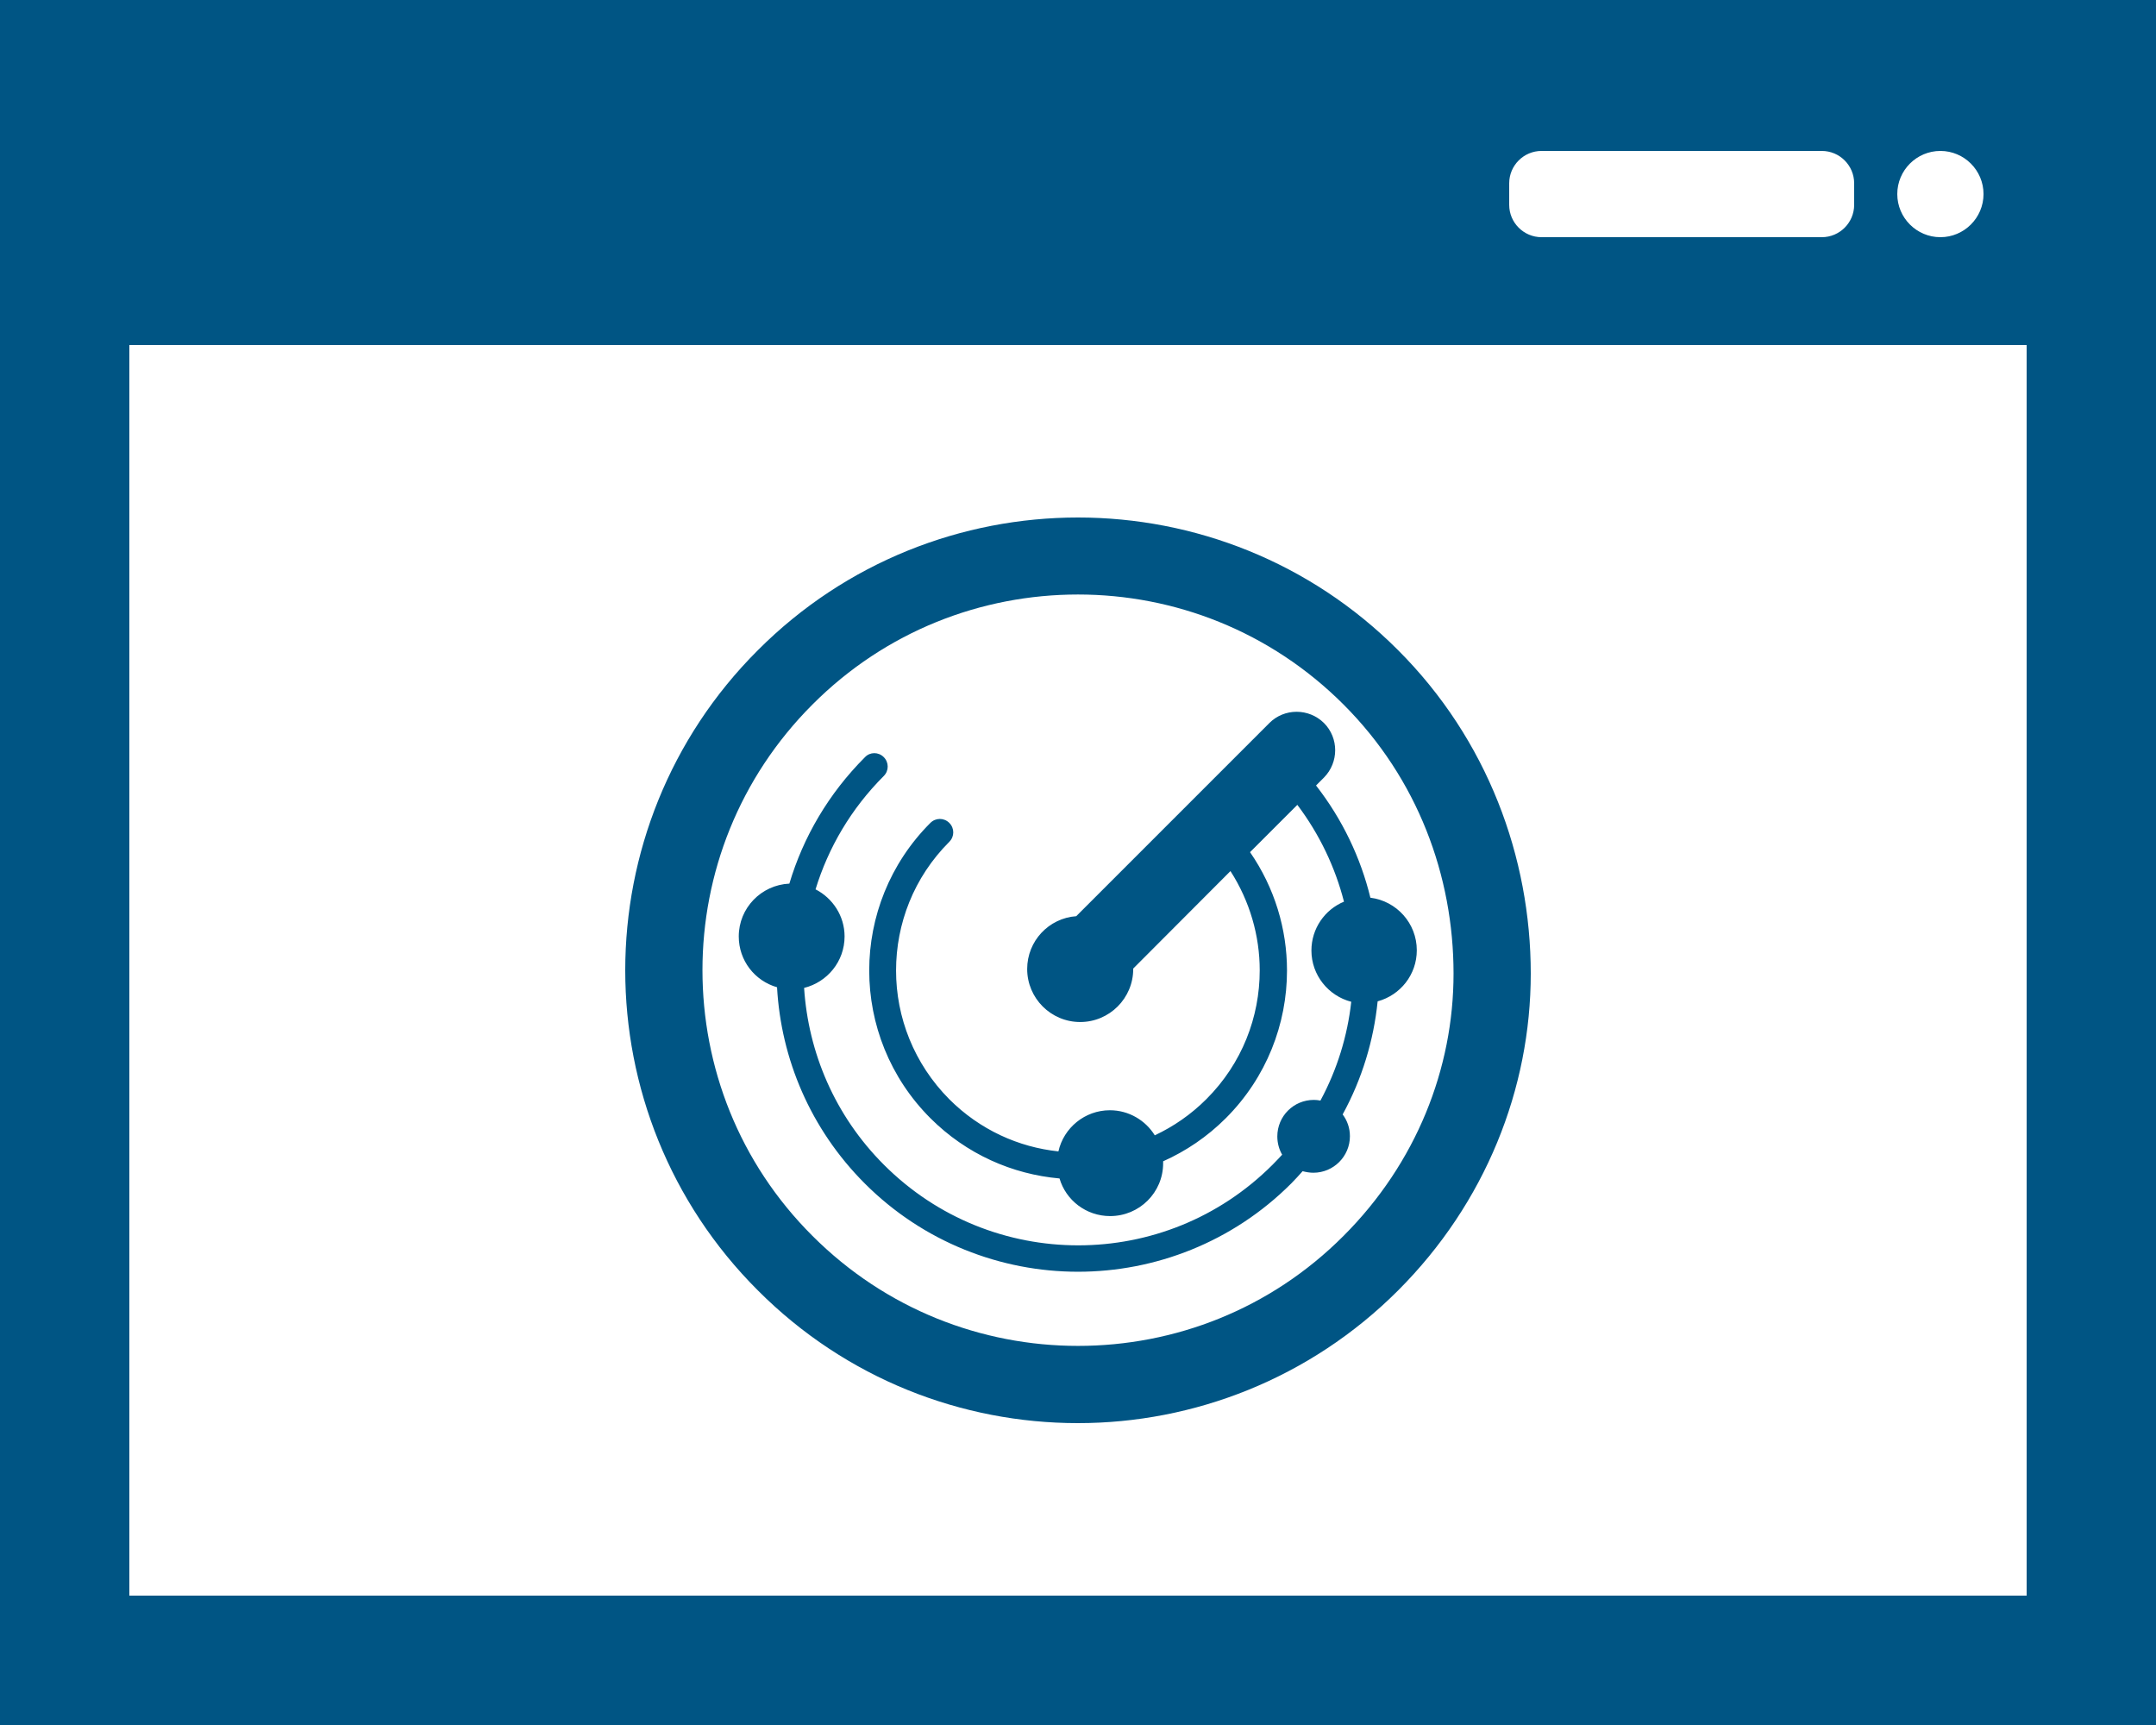
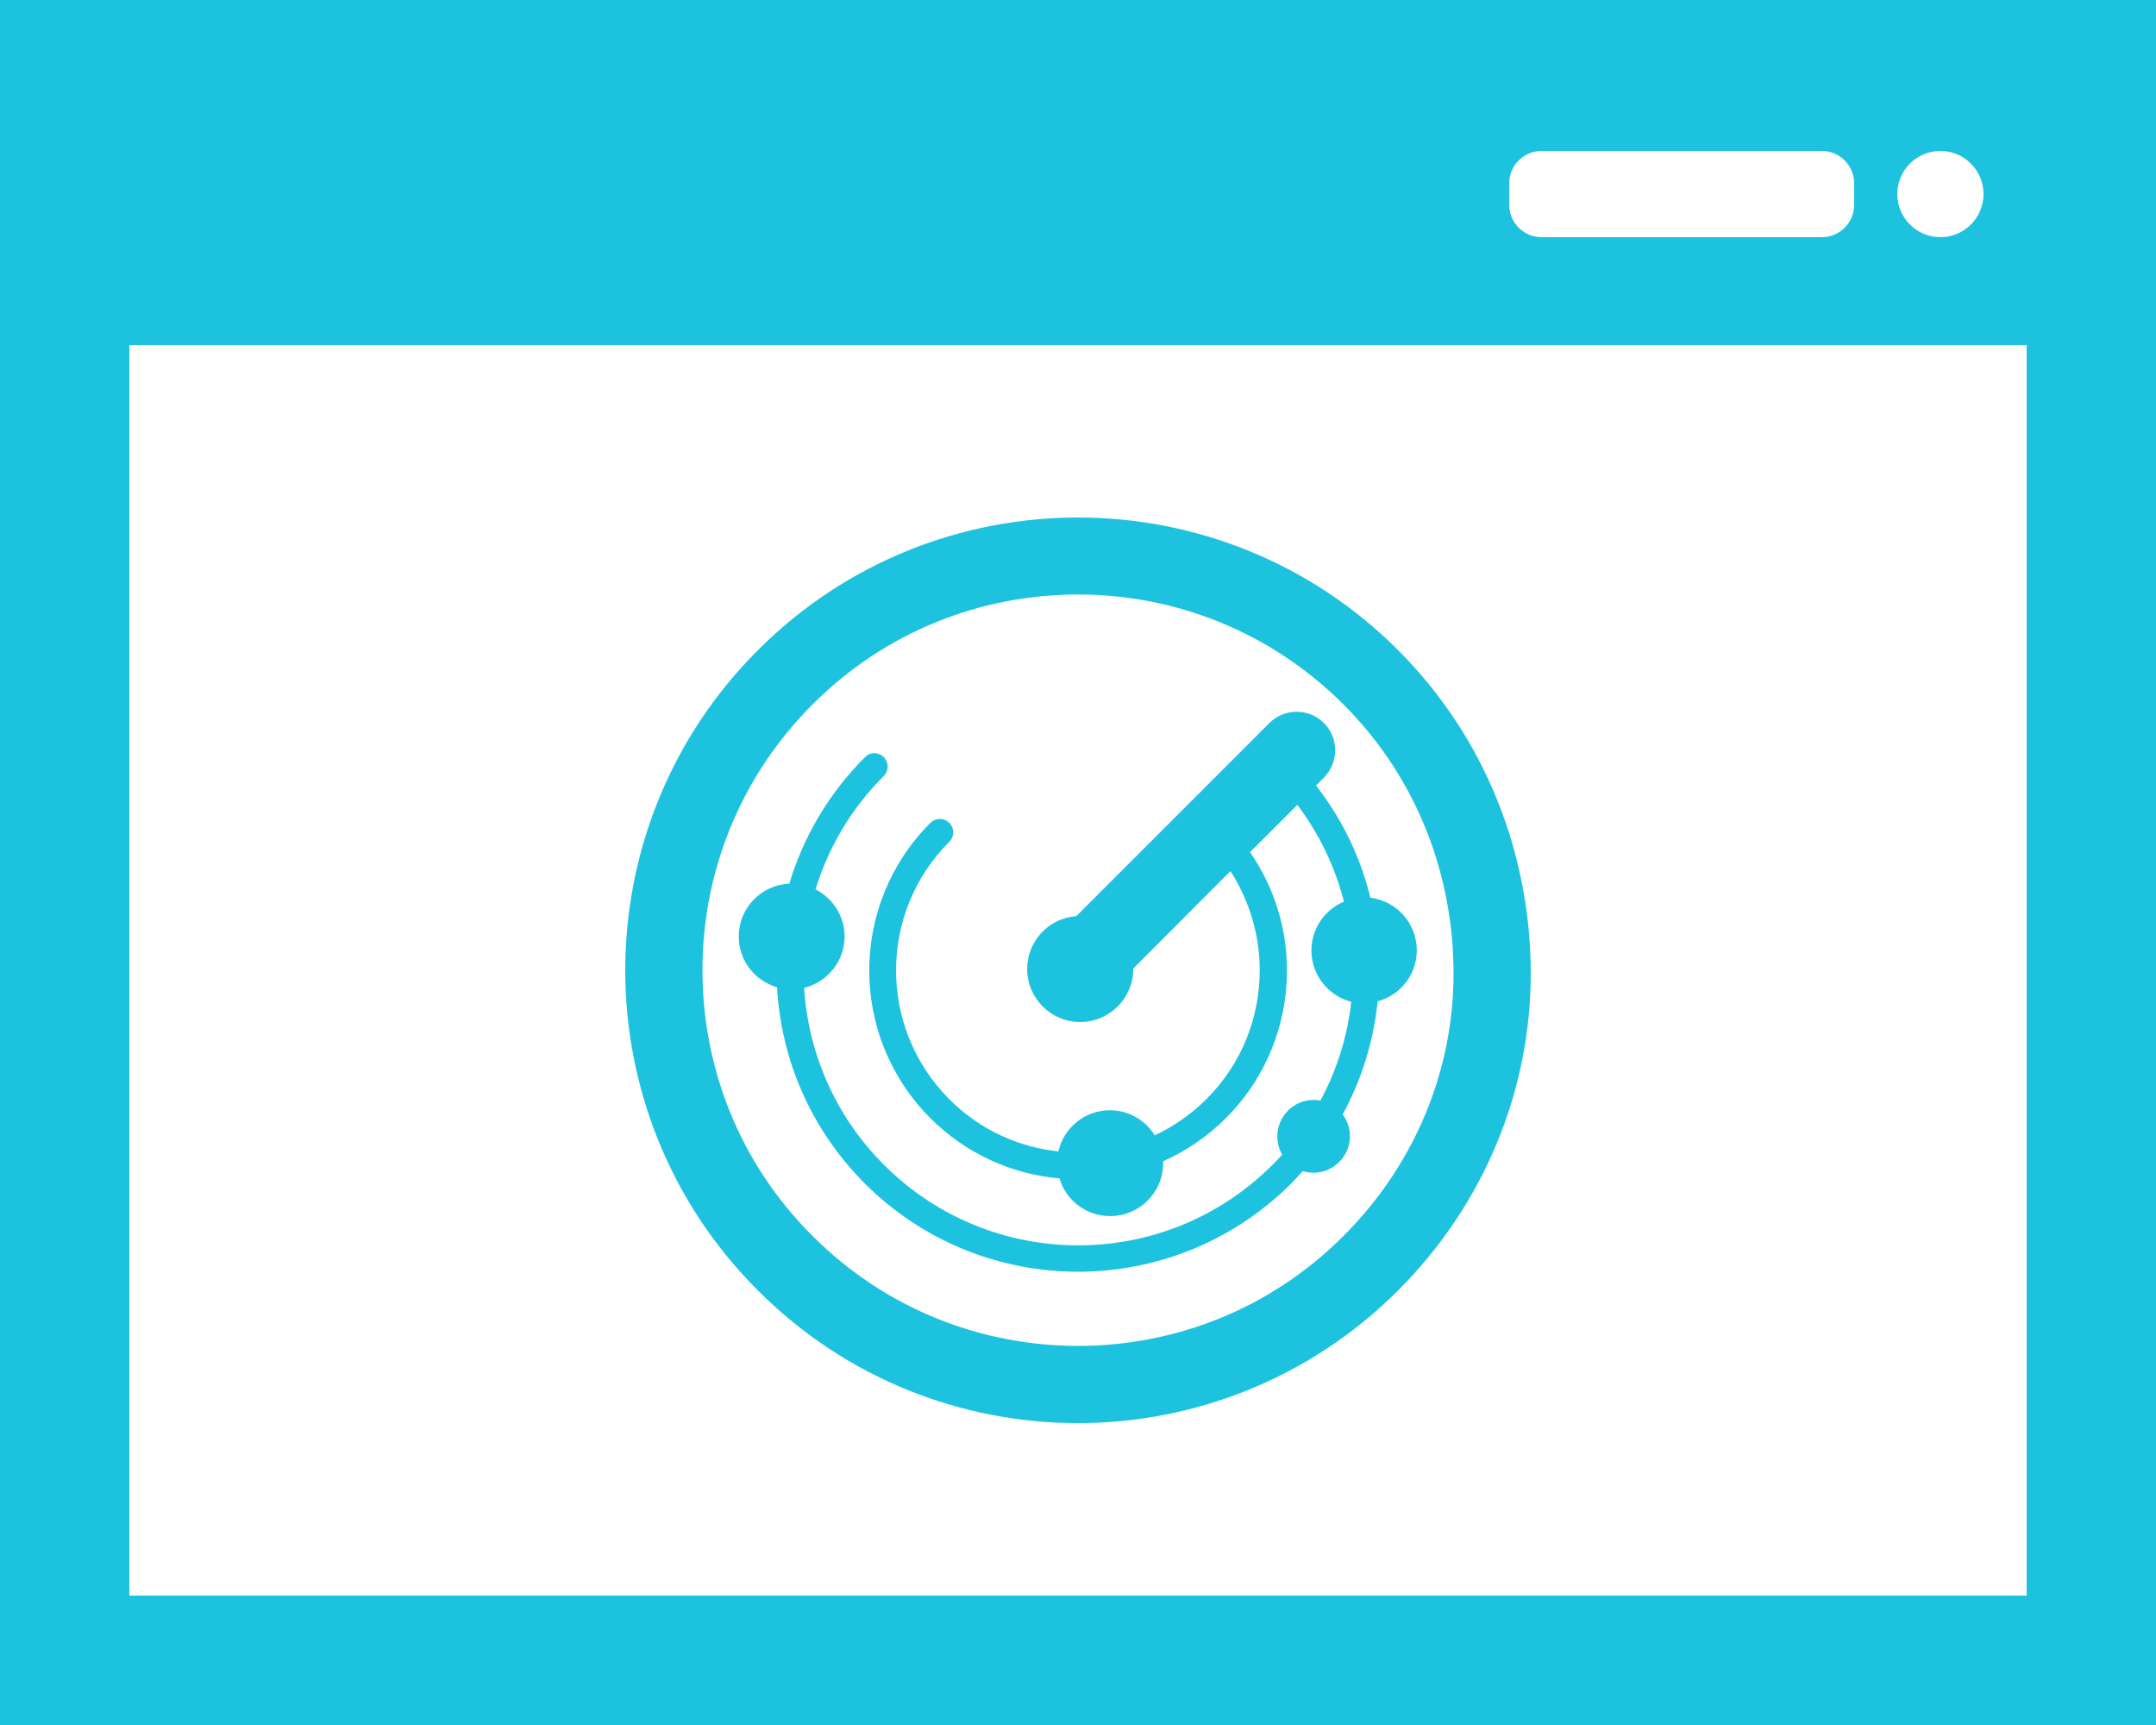
<svg xmlns="http://www.w3.org/2000/svg" version="1.1" x="0px" y="0px" viewBox="0 0 980 784" enable-background="new 0 0 1000 1000" xml:space="preserve" id="svg2" width="980" height="784">
  <defs id="defs12" />
-   <g id="g6" style="fill:#005584;fill-opacity:1" transform="translate(-10,-108)">
-     <path d="m 10,892 0,-784 980,0 0,784 -980,0 z M 852.8,191.3 c 0,-8.1 -6.6,-14.7 -14.7,-14.7 l -127.4,0 c -8.1,0 -14.7,6.6 -14.7,14.7 l 0,9.8 c 0,8.1 6.6,14.7 14.7,14.7 l 127.4,0 c 8.1,0 14.7,-6.6 14.7,-14.7 l 0,-9.8 z M 892,176.6 c -10.8,0 -19.6,8.8 -19.6,19.6 0,10.8 8.8,19.6 19.6,19.6 10.8,0 19.6,-8.8 19.6,-19.6 0,-10.8 -8.8,-19.6 -19.6,-19.6 z m 39.2,88.2 -862.4,0 0,568.4 862.4,0 0,-568.4 0,0 z M 500,343.2 c 52.6,0 105.4,20.1 145.5,60.3 40.6,40.6 60.3,94.1 60.3,147 0,52.3 -20.6,104.3 -60.3,144 -40.1,40.1 -92.9,60.3 -145.5,60.3 l -0.1,0 c -52.6,0 -105.3,-20.1 -145.4,-60.3 -40.2,-40.1 -60.3,-92.9 -60.3,-145.5 0,-52.6 20.1,-105.4 60.3,-145.5 40.1,-40.2 92.9,-60.3 145.5,-60.3 z M 379.3,669.7 c 33.4,33.4 77,50 120.7,50 43.8,0 87.4,-16.6 120.7,-50 33.1,-33.1 50,-76.1 50,-119.2 0,-44.4 -16.3,-88.6 -50,-122.3 -33.4,-33.4 -77,-50 -120.7,-50 -43.8,0 -87.4,16.6 -120.7,50 -33.4,33.4 -50,77 -50,120.7 0,43.9 16.6,87.5 50,120.8 z m 32.4,-217.6 c 2.4,2.4 2.4,6.2 0,8.6 -14.9,14.9 -25.2,32.6 -31,51.5 7.8,4 13.2,12.1 13.2,21.4 0,11.4 -7.9,20.8 -18.4,23.4 1.9,29.3 13.9,58 36.3,80.4 24.4,24.4 56.3,36.6 88.3,36.6 32,0 63.9,-12.2 88.3,-36.6 1.5,-1.5 2.9,-3 4.4,-4.6 -1.4,-2.4 -2.2,-5.3 -2.2,-8.3 0,-9.2 7.4,-16.6 16.6,-16.6 1,0 2,0.1 3,0.3 7.6,-14.1 12.3,-29.4 14,-44.9 -10.4,-2.7 -18.1,-12.1 -18.1,-23.3 0,-10 6.1,-18.6 14.8,-22.2 -4,-15.6 -11.1,-30.6 -21.2,-44 l -21.5,21.5 c 11.2,16.2 16.8,35 16.8,53.8 0,24.3 -9.3,48.6 -27.8,67.1 -8.5,8.5 -18.2,15 -28.5,19.6 0,0.3 0,0.6 0,0.9 0,13.3 -10.8,24 -24.1,24 -10.9,0 -20.1,-7.2 -23,-17.1 -21.4,-1.9 -42.3,-11 -58.7,-27.4 -18.5,-18.5 -27.8,-42.8 -27.8,-67.1 0,-24.3 9.3,-48.6 27.8,-67.1 2.4,-2.4 6.2,-2.4 8.6,0 2.4,2.4 2.4,6.2 0,8.6 -16.2,16.2 -24.2,37.3 -24.2,58.5 0,21.2 8.1,42.3 24.2,58.5 13.9,13.9 31.5,21.8 49.6,23.7 2.4,-10.7 12,-18.7 23.4,-18.7 8.6,0 16.2,4.6 20.4,11.4 8.5,-4 16.4,-9.4 23.5,-16.5 16.2,-16.2 24.2,-37.3 24.2,-58.5 0,-15.7 -4.5,-31.4 -13.3,-45.1 l -44.2,44.3 c 0,0.1 0,0.2 0,0.2 0,13.3 -10.8,24.1 -24.1,24.1 -13.3,0 -24.1,-10.8 -24.1,-24.1 0,-12.7 9.8,-23.1 22.3,-24 L 587,436.6 c 6.8,-6.8 17.9,-6.8 24.8,0 6.8,6.8 6.8,17.9 0,24.8 l -3.6,3.6 c 12,15.4 20.3,32.9 24.7,51 11.9,1.5 21.1,11.6 21.1,23.9 0,11.1 -7.5,20.4 -17.8,23.2 -1.8,17.8 -7.1,35.3 -15.9,51.4 2.1,2.8 3.3,6.2 3.3,9.9 0,9.2 -7.5,16.6 -16.6,16.6 -1.7,0 -3.4,-0.3 -4.9,-0.7 -1.7,1.9 -3.4,3.8 -5.2,5.6 C 570.2,672.6 535,686 500,686 c -35,0 -70.2,-13.4 -96.9,-40.1 -24.8,-24.8 -38.1,-56.8 -39.9,-89.2 -10.1,-2.9 -17.4,-12.1 -17.4,-23.1 0,-12.9 10.2,-23.4 23,-24 6.3,-21.1 17.8,-40.9 34.4,-57.5 2.3,-2.4 6.1,-2.4 8.5,0 z" id="path8" style="fill:#005584;fill-opacity:1" />
+   <g id="g6" style="fill:#1dc3de;fill-opacity:1" transform="translate(-10,-108)">
+     <path d="m 10,892 0,-784 980,0 0,784 -980,0 z M 852.8,191.3 c 0,-8.1 -6.6,-14.7 -14.7,-14.7 l -127.4,0 c -8.1,0 -14.7,6.6 -14.7,14.7 l 0,9.8 c 0,8.1 6.6,14.7 14.7,14.7 l 127.4,0 c 8.1,0 14.7,-6.6 14.7,-14.7 l 0,-9.8 z M 892,176.6 c -10.8,0 -19.6,8.8 -19.6,19.6 0,10.8 8.8,19.6 19.6,19.6 10.8,0 19.6,-8.8 19.6,-19.6 0,-10.8 -8.8,-19.6 -19.6,-19.6 z m 39.2,88.2 -862.4,0 0,568.4 862.4,0 0,-568.4 0,0 z M 500,343.2 c 52.6,0 105.4,20.1 145.5,60.3 40.6,40.6 60.3,94.1 60.3,147 0,52.3 -20.6,104.3 -60.3,144 -40.1,40.1 -92.9,60.3 -145.5,60.3 l -0.1,0 c -52.6,0 -105.3,-20.1 -145.4,-60.3 -40.2,-40.1 -60.3,-92.9 -60.3,-145.5 0,-52.6 20.1,-105.4 60.3,-145.5 40.1,-40.2 92.9,-60.3 145.5,-60.3 z M 379.3,669.7 c 33.4,33.4 77,50 120.7,50 43.8,0 87.4,-16.6 120.7,-50 33.1,-33.1 50,-76.1 50,-119.2 0,-44.4 -16.3,-88.6 -50,-122.3 -33.4,-33.4 -77,-50 -120.7,-50 -43.8,0 -87.4,16.6 -120.7,50 -33.4,33.4 -50,77 -50,120.7 0,43.9 16.6,87.5 50,120.8 z m 32.4,-217.6 c 2.4,2.4 2.4,6.2 0,8.6 -14.9,14.9 -25.2,32.6 -31,51.5 7.8,4 13.2,12.1 13.2,21.4 0,11.4 -7.9,20.8 -18.4,23.4 1.9,29.3 13.9,58 36.3,80.4 24.4,24.4 56.3,36.6 88.3,36.6 32,0 63.9,-12.2 88.3,-36.6 1.5,-1.5 2.9,-3 4.4,-4.6 -1.4,-2.4 -2.2,-5.3 -2.2,-8.3 0,-9.2 7.4,-16.6 16.6,-16.6 1,0 2,0.1 3,0.3 7.6,-14.1 12.3,-29.4 14,-44.9 -10.4,-2.7 -18.1,-12.1 -18.1,-23.3 0,-10 6.1,-18.6 14.8,-22.2 -4,-15.6 -11.1,-30.6 -21.2,-44 l -21.5,21.5 c 11.2,16.2 16.8,35 16.8,53.8 0,24.3 -9.3,48.6 -27.8,67.1 -8.5,8.5 -18.2,15 -28.5,19.6 0,0.3 0,0.6 0,0.9 0,13.3 -10.8,24 -24.1,24 -10.9,0 -20.1,-7.2 -23,-17.1 -21.4,-1.9 -42.3,-11 -58.7,-27.4 -18.5,-18.5 -27.8,-42.8 -27.8,-67.1 0,-24.3 9.3,-48.6 27.8,-67.1 2.4,-2.4 6.2,-2.4 8.6,0 2.4,2.4 2.4,6.2 0,8.6 -16.2,16.2 -24.2,37.3 -24.2,58.5 0,21.2 8.1,42.3 24.2,58.5 13.9,13.9 31.5,21.8 49.6,23.7 2.4,-10.7 12,-18.7 23.4,-18.7 8.6,0 16.2,4.6 20.4,11.4 8.5,-4 16.4,-9.4 23.5,-16.5 16.2,-16.2 24.2,-37.3 24.2,-58.5 0,-15.7 -4.5,-31.4 -13.3,-45.1 l -44.2,44.3 c 0,0.1 0,0.2 0,0.2 0,13.3 -10.8,24.1 -24.1,24.1 -13.3,0 -24.1,-10.8 -24.1,-24.1 0,-12.7 9.8,-23.1 22.3,-24 L 587,436.6 c 6.8,-6.8 17.9,-6.8 24.8,0 6.8,6.8 6.8,17.9 0,24.8 l -3.6,3.6 c 12,15.4 20.3,32.9 24.7,51 11.9,1.5 21.1,11.6 21.1,23.9 0,11.1 -7.5,20.4 -17.8,23.2 -1.8,17.8 -7.1,35.3 -15.9,51.4 2.1,2.8 3.3,6.2 3.3,9.9 0,9.2 -7.5,16.6 -16.6,16.6 -1.7,0 -3.4,-0.3 -4.9,-0.7 -1.7,1.9 -3.4,3.8 -5.2,5.6 C 570.2,672.6 535,686 500,686 c -35,0 -70.2,-13.4 -96.9,-40.1 -24.8,-24.8 -38.1,-56.8 -39.9,-89.2 -10.1,-2.9 -17.4,-12.1 -17.4,-23.1 0,-12.9 10.2,-23.4 23,-24 6.3,-21.1 17.8,-40.9 34.4,-57.5 2.3,-2.4 6.1,-2.4 8.5,0 z" id="path8" style="fill:#1dc3de;fill-opacity:1" />
  </g>
</svg>
